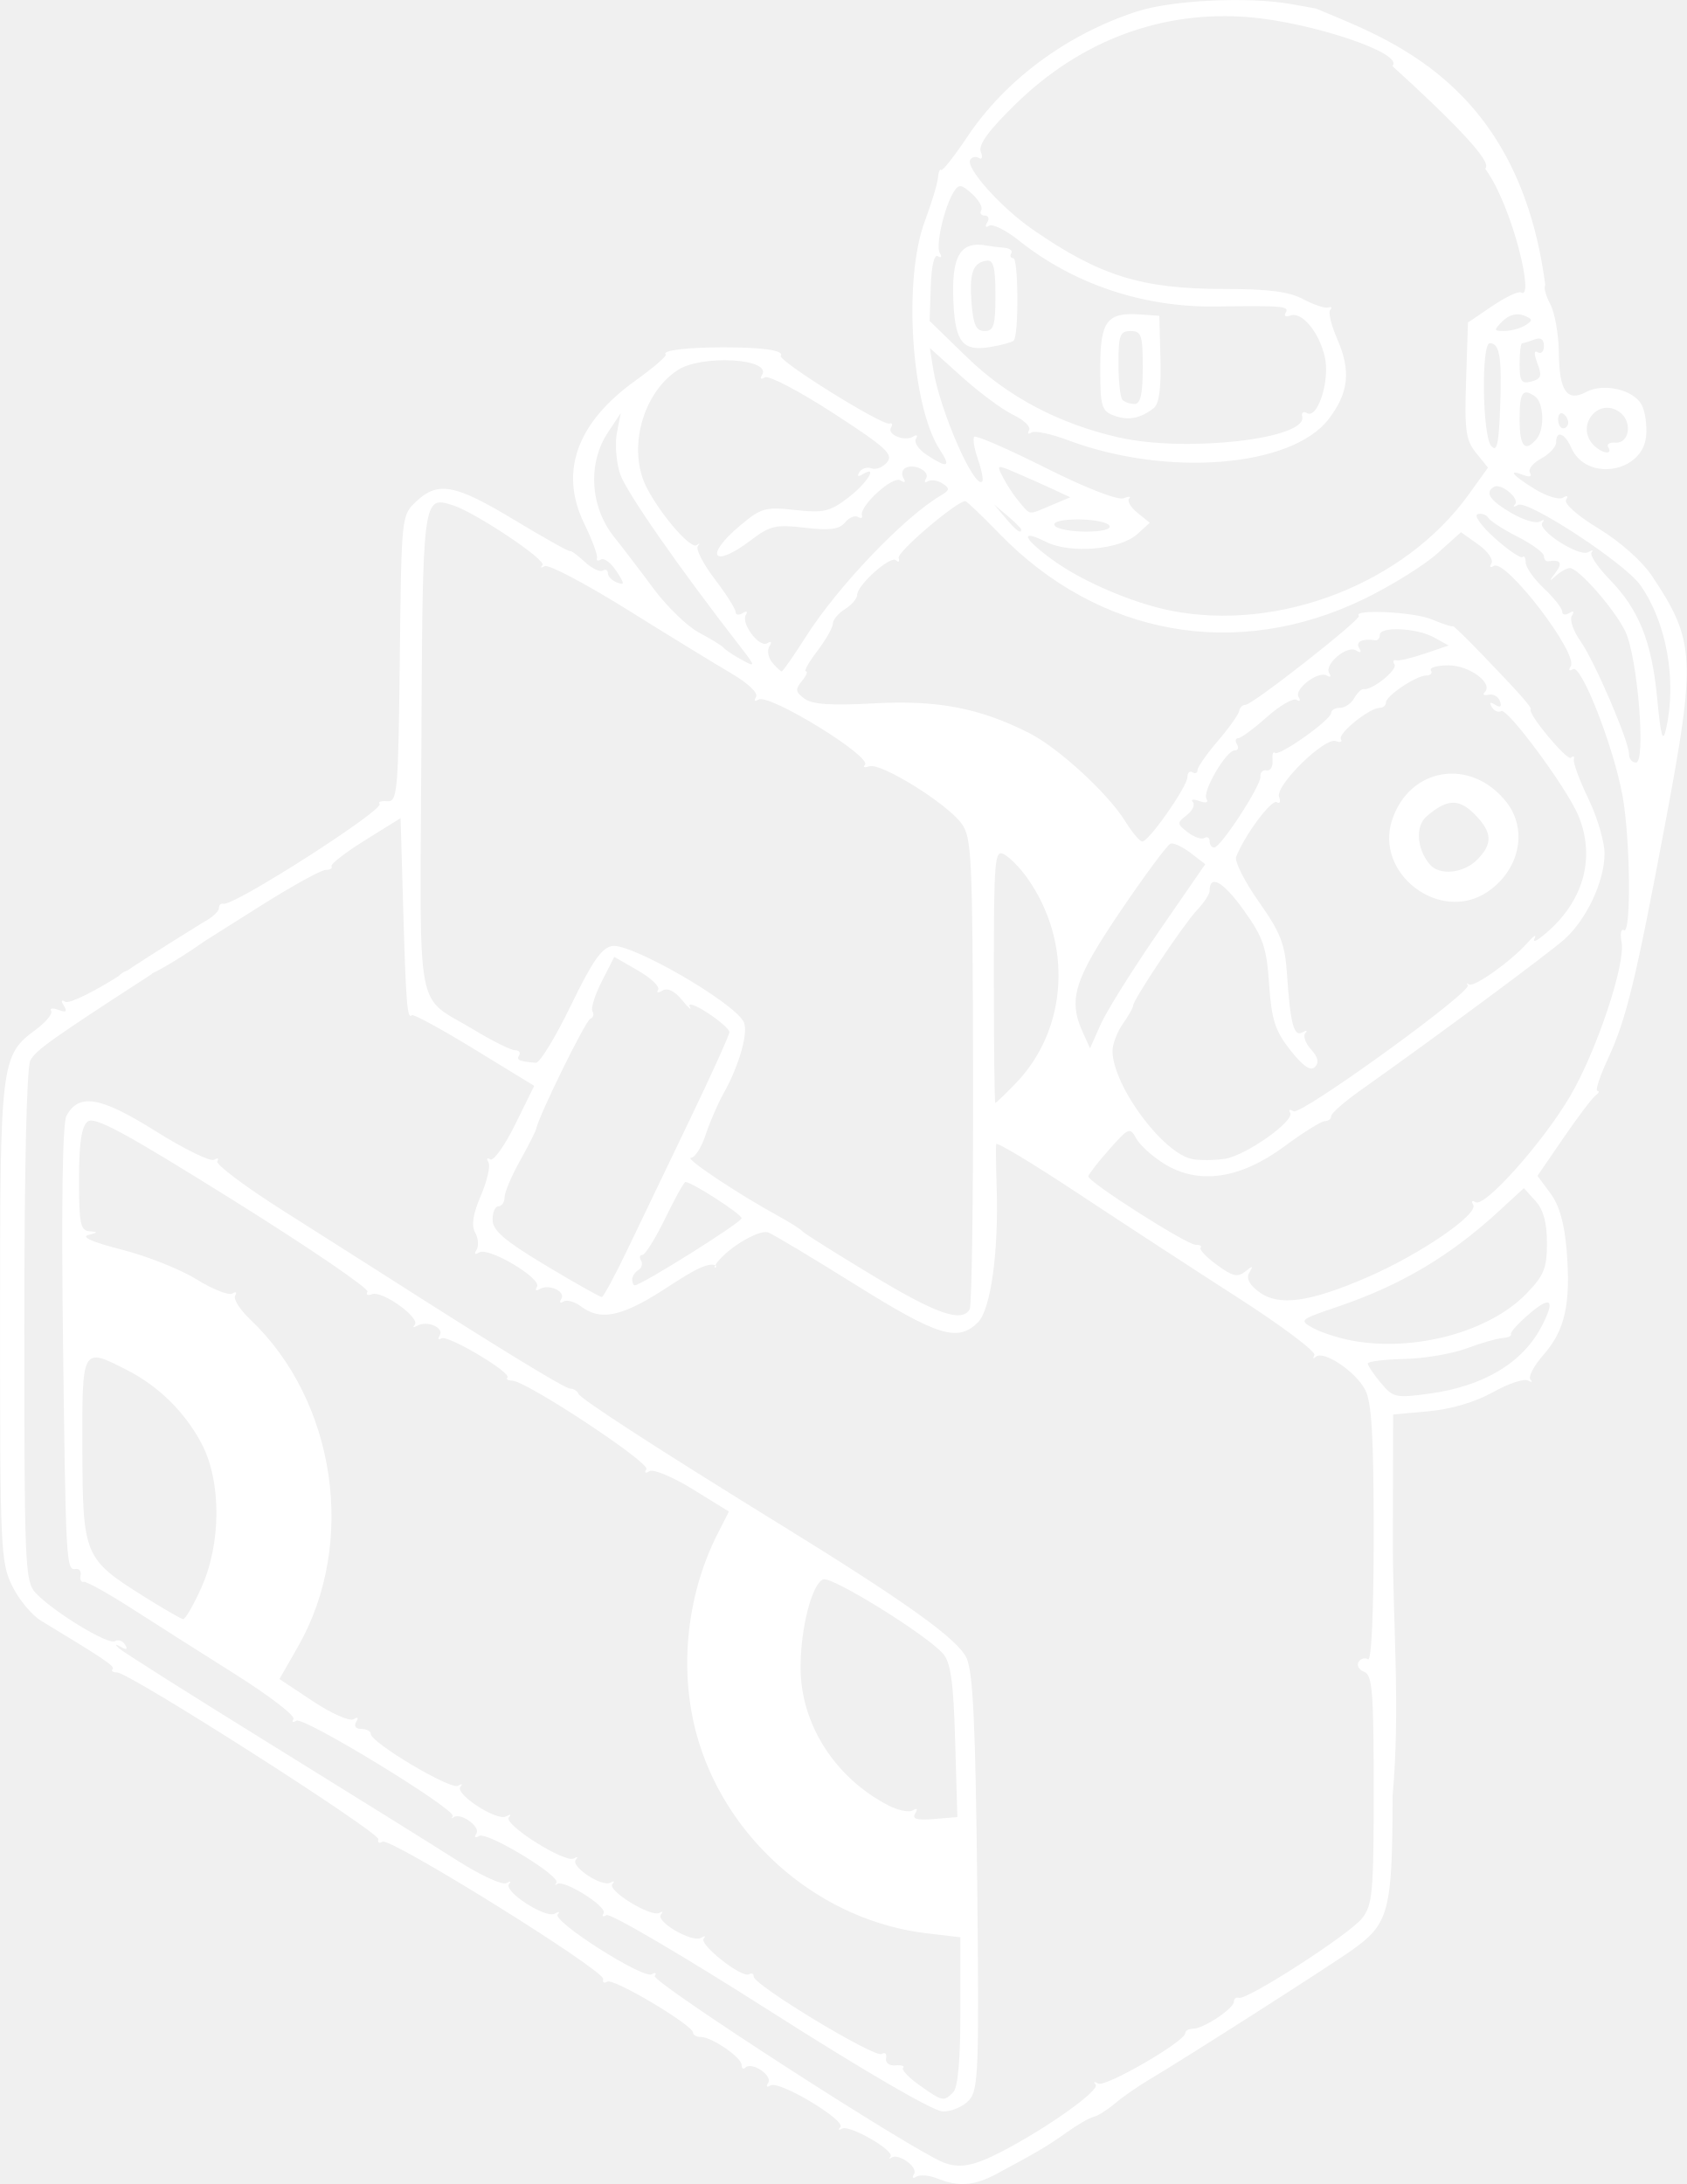
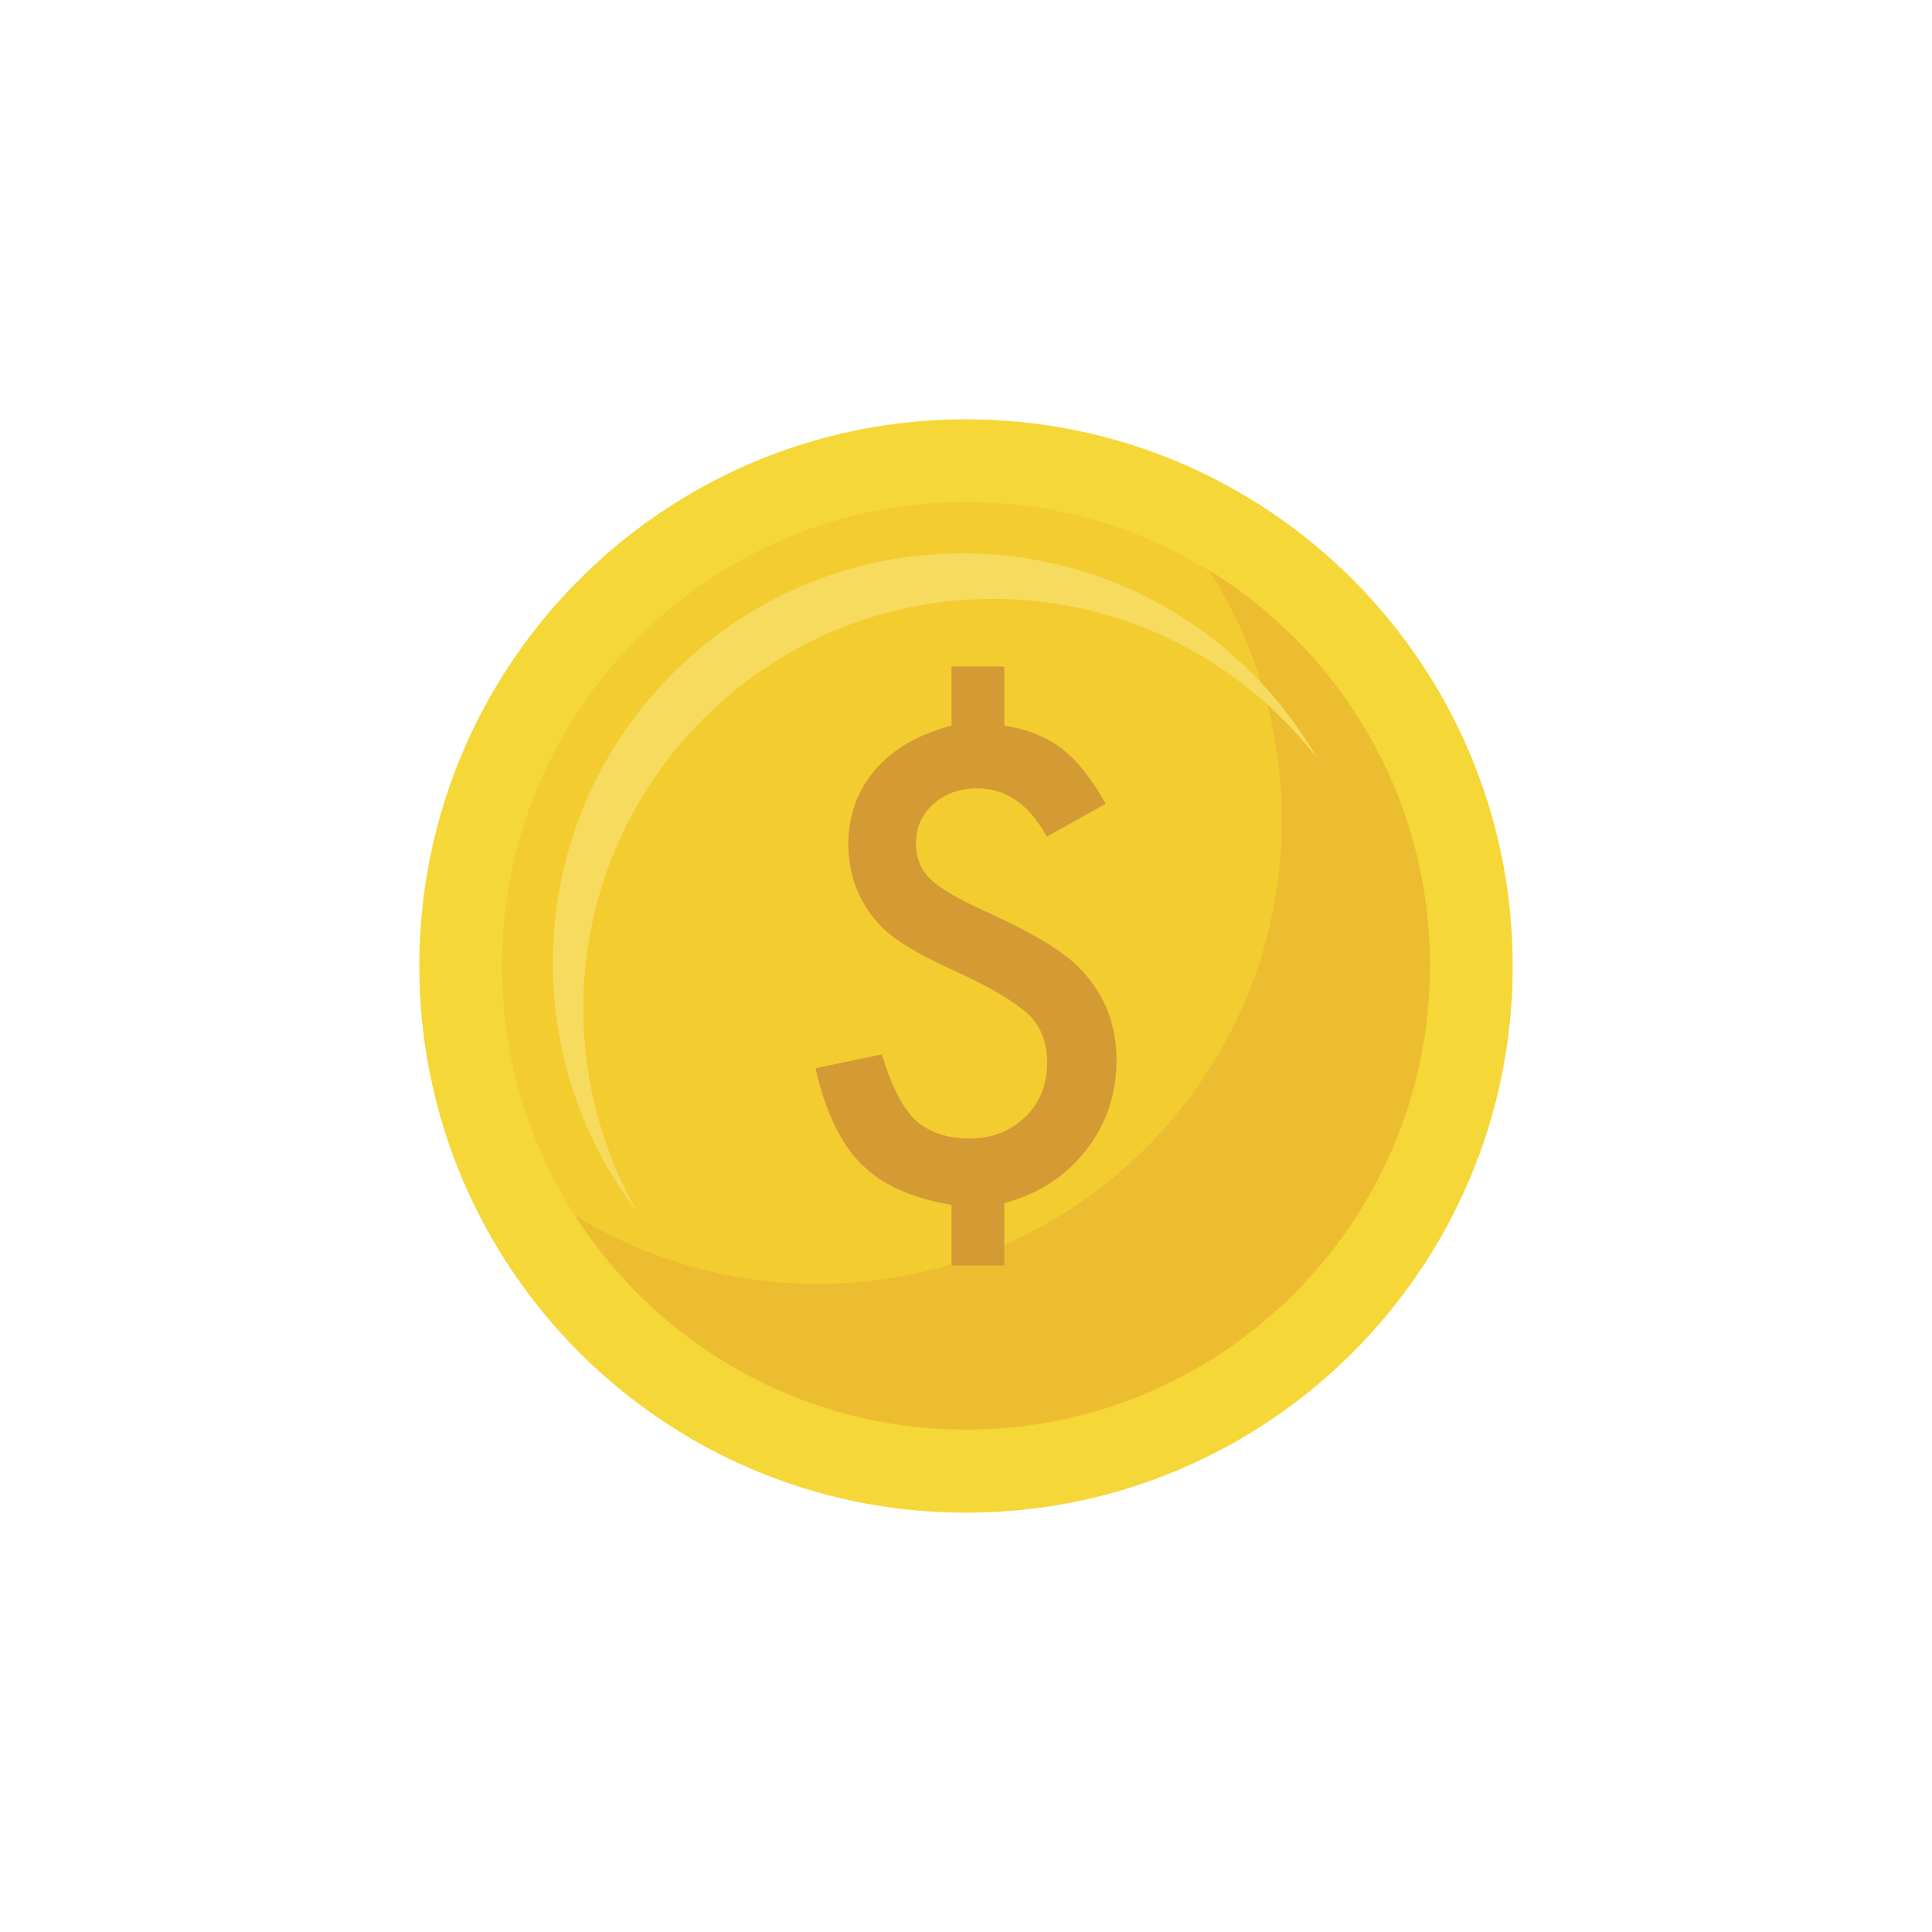
- <svg xmlns="http://www.w3.org/2000/svg" width="73.42mm" height="95.071mm" viewBox="0 0 73.42 95.071" version="1.1" id="svg8">
-   <defs id="defs2" />
-   <g id="layer1" transform="translate(771.443,65.39752)">
-     <g id="g851" transform="translate(145.8092,-105.9017)" style="fill:#007bff">
-       <path id="path846" d="m -873.85,135.122 c 1.7,-0.907 2.243,-1.229 3.055,-1.811 0.445,-0.319 0.963,-0.616 1.151,-0.661 0.188,-0.045 0.604,-0.306 0.924,-0.581 0.32,-0.274 1.007,-0.751 1.526,-1.058 1.51,-0.895 7.66,-4.823 8.75,-5.588 1.66,-1.166 1.799,-1.684 1.81,-6.754 0.345,-3.793 0.006,-7.641 0.011,-11.023 l 0.011,-5.569 1.558,-0.141 c 0.968,-0.088 2.022,-0.401 2.783,-0.826 0.674,-0.377 1.361,-0.607 1.527,-0.512 0.166,0.095 0.215,0.077 0.109,-0.04 -0.106,-0.117 0.156,-0.61 0.582,-1.095 0.927,-1.056 1.181,-2.209 0.995,-4.52 -0.095,-1.182 -0.316,-1.964 -0.704,-2.489 l -0.566,-0.765 1.133,-1.653 c 0.623,-0.909 1.252,-1.74 1.398,-1.847 0.146,-0.107 0.181,-0.196 0.078,-0.198 -0.102,-0.002 0.097,-0.616 0.443,-1.363 0.82,-1.769 1.213,-3.387 2.532,-10.402 1.323,-7.041 1.278,-7.84 -0.594,-10.642 -0.436,-0.652 -1.391,-1.501 -2.329,-2.071 -0.92,-0.559 -1.517,-1.087 -1.415,-1.251 0.105,-0.171 0.051,-0.208 -0.134,-0.093 -0.171,0.105 -0.725,-0.064 -1.232,-0.378 -0.984,-0.608 -1.201,-0.882 -0.481,-0.605 0.266,0.102 0.374,0.062 0.274,-0.101 -0.092,-0.148 0.127,-0.427 0.486,-0.619 0.359,-0.192 0.652,-0.508 0.652,-0.701 0,-0.55 0.376,-0.414 0.665,0.239 0.652,1.477 3.098,1.09 3.254,-0.515 0.045,-0.465 -0.043,-1.08 -0.196,-1.366 -0.352,-0.657 -1.66,-0.959 -2.412,-0.556 -0.84,0.449 -1.175,-0.036 -1.193,-1.728 -0.008,-0.787 -0.177,-1.733 -0.375,-2.103 -0.198,-0.37 -0.294,-0.738 -0.214,-0.818 -1.147,-8.815 -6.861,-10.724 -9.979,-12.041 l -1.058,-0.191 c -1.874,-0.338 -5.214,-0.18 -6.747,0.32 -3.034,0.989 -5.716,2.971 -7.366,5.442 -0.573,0.857 -1.088,1.511 -1.146,1.454 -0.058,-0.058 -0.121,0.097 -0.141,0.345 -0.019,0.248 -0.279,1.105 -0.577,1.906 -0.946,2.541 -0.581,8.035 0.661,9.929 0.498,0.761 0.343,0.823 -0.565,0.228 -0.357,-0.234 -0.573,-0.55 -0.479,-0.702 0.094,-0.153 0.045,-0.199 -0.111,-0.102 -0.377,0.233 -1.16,-0.083 -0.97,-0.391 0.083,-0.134 0.052,-0.212 -0.068,-0.173 -0.312,0.101 -4.861,-2.733 -4.73,-2.946 0.148,-0.239 -0.748,-0.372 -2.5,-0.372 -1.6,0 -2.686,0.134 -2.51,0.31 0.062,0.062 -0.528,0.572 -1.312,1.134 -2.564,1.836 -3.333,3.982 -2.234,6.233 0.342,0.7 0.591,1.371 0.554,1.491 -0.037,0.12 0.041,0.151 0.174,0.068 0.133,-0.082 0.434,0.143 0.669,0.502 0.364,0.556 0.368,0.629 0.029,0.499 -0.219,-0.084 -0.398,-0.266 -0.398,-0.405 0,-0.139 -0.101,-0.189 -0.225,-0.113 -0.123,0.076 -0.478,-0.098 -0.789,-0.387 -0.31,-0.289 -0.596,-0.497 -0.635,-0.462 -0.039,0.035 -1.125,-0.573 -2.412,-1.35 -2.588,-1.564 -3.331,-1.704 -4.283,-0.81 -0.641,0.602 -0.643,0.62 -0.714,6.846 -0.066,5.847 -0.101,6.24 -0.551,6.202 -0.264,-0.022 -0.412,0.029 -0.329,0.112 0.244,0.244 -6.369,4.479 -6.797,4.352 -0.109,-0.032 -0.198,0.057 -0.198,0.197 0,0.141 -0.315,0.421 -0.699,0.622 -8.181,5.074 0.225,0.292 -3.571,2.272 -1.168,0.744 -2.252,1.273 -2.408,1.177 -0.181,-0.112 -0.205,-0.048 -0.067,0.175 0.159,0.257 0.095,0.304 -0.237,0.176 -0.25,-0.096 -0.393,-0.075 -0.318,0.045 0.075,0.121 -0.228,0.488 -0.672,0.817 -1.521,1.125 -1.553,1.383 -1.553,12.756 0,9.808 0.029,10.435 0.525,11.452 0.289,0.592 0.854,1.275 1.257,1.519 2.802,1.695 3.237,1.991 3.117,2.111 -0.074,0.074 0.013,0.139 0.195,0.142 0.55,0.011 11.449,6.971 11.371,7.26 -0.04,0.148 0.043,0.197 0.185,0.109 0.333,-0.206 9.701,5.625 9.604,5.978 -0.04,0.147 0.04,0.197 0.178,0.112 0.267,-0.165 3.731,1.894 3.731,2.218 0,0.105 0.152,0.191 0.339,0.191 0.483,0 1.778,0.89 1.778,1.221 0,0.153 0.075,0.203 0.167,0.111 0.271,-0.271 1.188,0.343 0.99,0.662 -0.105,0.169 -0.06,0.218 0.106,0.115 0.367,-0.227 3.297,1.526 3.035,1.815 -0.108,0.119 -0.076,0.149 0.072,0.065 0.32,-0.181 2.302,0.96 2.111,1.215 -0.072,0.097 -0.057,0.12 0.035,0.053 0.299,-0.22 1.176,0.406 0.99,0.706 -0.103,0.167 -0.06,0.218 0.1,0.118 0.155,-0.096 0.56,-0.062 0.901,0.075 0.949,0.38 1.613,0.328 2.614,-0.207 z m -2.339,-0.485 c -1.43,-0.573 -12.717,-7.865 -12.562,-8.116 0.086,-0.139 0.028,-0.173 -0.13,-0.076 -0.366,0.226 -4.358,-2.317 -4.094,-2.608 0.109,-0.12 0.051,-0.133 -0.129,-0.03 -0.397,0.228 -2.265,-0.987 -1.988,-1.293 0.108,-0.12 0.056,-0.136 -0.117,-0.037 -0.173,0.099 -1.125,-0.338 -2.117,-0.97 -0.991,-0.633 -4.66,-2.918 -8.152,-5.079 -3.493,-2.161 -6.469,-4.044 -6.615,-4.186 -0.173,-0.168 -0.135,-0.183 0.107,-0.045 0.251,0.143 0.309,0.111 0.18,-0.098 -0.105,-0.17 -0.307,-0.239 -0.447,-0.152 -0.286,0.177 -2.692,-1.29 -3.45,-2.104 -0.462,-0.496 -0.491,-1.181 -0.491,-11.607 0,-6.812 0.101,-11.269 0.262,-11.57 0.24,-0.448 0.894,-0.913 5.301,-3.769 -1.672,-1.062 -3.166,2.391 2.306,-1.437 l 2.448,-1.544 c 1.346,-0.849 2.607,-1.544 2.801,-1.544 0.194,0 0.308,-0.072 0.254,-0.16 -0.054,-0.088 0.6,-0.595 1.454,-1.127 l 1.553,-0.967 0.116,4.015 c 0.118,4.081 0.174,4.766 0.376,4.564 0.062,-0.062 1.286,0.604 2.719,1.481 l 2.606,1.594 -0.828,1.679 c -0.455,0.923 -0.943,1.608 -1.084,1.521 -0.141,-0.087 -0.178,-0.032 -0.082,0.123 0.096,0.155 -0.051,0.807 -0.327,1.449 -0.347,0.81 -0.424,1.304 -0.251,1.613 0.137,0.245 0.165,0.582 0.062,0.749 -0.115,0.186 -0.071,0.231 0.114,0.117 0.404,-0.25 2.739,1.135 2.517,1.494 -0.097,0.156 -0.049,0.203 0.108,0.106 0.399,-0.247 1.154,0.092 0.948,0.425 -0.094,0.153 -0.052,0.204 0.095,0.113 0.147,-0.091 0.492,0.006 0.768,0.215 0.825,0.624 1.732,0.451 3.496,-0.669 0.919,-0.583 1.89,-1.281 2.347,-1.131 0.127,0.078 -0.118,0.196 0,0 0.396,-0.657 1.892,-1.58 2.304,-1.422 0.224,0.086 1.94,1.114 3.814,2.285 3.568,2.229 4.444,2.498 5.312,1.629 0.56,-0.56 0.907,-3.056 0.816,-5.881 -0.03,-0.929 -0.04,-1.775 -0.023,-1.881 0.017,-0.105 1.609,0.853 3.537,2.129 1.928,1.276 5.072,3.327 6.986,4.557 1.914,1.23 3.413,2.356 3.331,2.501 -0.082,0.146 -0.054,0.178 0.063,0.073 0.329,-0.298 1.732,0.64 2.146,1.435 0.286,0.548 0.372,2.013 0.372,6.299 0,3.38 -0.097,5.525 -0.246,5.433 -0.135,-0.084 -0.322,-0.03 -0.414,0.119 -0.092,0.149 0.019,0.342 0.246,0.429 0.355,0.136 0.414,0.865 0.414,5.122 0,4.491 -0.048,5.024 -0.507,5.608 -0.544,0.692 -5.006,3.571 -5.364,3.461 -0.118,-0.036 -0.215,0.039 -0.215,0.168 0,0.297 -1.329,1.177 -1.778,1.177 -0.186,0 -0.339,0.086 -0.339,0.191 0,0.359 -3.479,2.373 -3.791,2.195 -0.171,-0.098 -0.221,-0.079 -0.111,0.042 0.216,0.238 -2.085,1.881 -4.093,2.922 -1.219,0.632 -1.839,0.746 -2.536,0.467 z m 1.114,-2.703 c 0.414,-0.458 0.446,-1.286 0.359,-9.459 -0.072,-6.834 -0.181,-9.152 -0.457,-9.781 -0.361,-0.821 -2.636,-2.452 -8.211,-5.887 -5.138,-3.166 -8.604,-5.412 -8.687,-5.627 -0.049,-0.126 -0.213,-0.23 -0.367,-0.23 -0.231,0 -3.285,-1.872 -8.409,-5.153 -0.509,-0.326 -2.314,-1.472 -4.011,-2.546 -1.697,-1.074 -3.018,-2.062 -2.936,-2.195 0.082,-0.133 0.021,-0.163 -0.135,-0.066 -0.157,0.097 -1.304,-0.464 -2.55,-1.246 -2.4,-1.507 -3.344,-1.669 -3.88,-0.666 -0.171,0.319 -0.225,3.801 -0.152,9.691 0.123,9.833 0.138,10.106 0.557,10.034 0.151,-0.026 0.244,0.102 0.208,0.283 -0.036,0.182 0.023,0.306 0.132,0.276 0.109,-0.03 1.032,0.48 2.051,1.134 1.019,0.654 3.064,1.953 4.546,2.887 1.482,0.934 2.624,1.811 2.539,1.949 -0.085,0.138 -0.028,0.172 0.128,0.076 0.316,-0.195 7.001,3.89 6.803,4.157 -0.069,0.093 -0.05,0.114 0.042,0.046 0.299,-0.22 1.176,0.406 0.99,0.706 -0.107,0.174 -0.06,0.217 0.118,0.108 0.338,-0.209 3.577,1.753 3.362,2.036 -0.077,0.101 -0.062,0.126 0.032,0.056 0.286,-0.212 2.2,0.987 2.026,1.269 -0.089,0.145 -0.033,0.183 0.125,0.085 0.158,-0.098 3.361,1.782 7.118,4.176 4.132,2.633 7.103,4.36 7.518,4.37 0.378,0.009 0.891,-0.21 1.141,-0.485 z m -2.156,-0.66 c -0.472,-0.334 -0.791,-0.673 -0.71,-0.754 0.081,-0.081 -0.069,-0.13 -0.333,-0.108 -0.273,0.022 -0.449,-0.112 -0.408,-0.311 0.04,-0.193 -0.048,-0.276 -0.195,-0.185 -0.298,0.184 -5.566,-3.003 -5.566,-3.367 0,-0.126 -0.091,-0.173 -0.203,-0.104 -0.303,0.187 -2.199,-1.304 -1.975,-1.553 0.106,-0.118 0.052,-0.132 -0.122,-0.033 -0.393,0.225 -2.005,-0.723 -1.735,-1.021 0.109,-0.12 0.076,-0.149 -0.072,-0.066 -0.364,0.206 -2.295,-0.981 -2.045,-1.257 0.109,-0.12 0.071,-0.146 -0.083,-0.059 -0.371,0.211 -1.766,-0.712 -1.507,-0.997 0.11,-0.122 0.07,-0.146 -0.09,-0.055 -0.385,0.219 -3.094,-1.497 -2.826,-1.791 0.114,-0.125 0.06,-0.143 -0.119,-0.04 -0.397,0.228 -2.265,-0.987 -1.988,-1.293 0.108,-0.12 0.058,-0.138 -0.113,-0.04 -0.323,0.185 -3.791,-1.88 -3.791,-2.258 0,-0.119 -0.186,-0.216 -0.412,-0.216 -0.244,0 -0.336,-0.124 -0.224,-0.305 0.117,-0.189 0.073,-0.234 -0.116,-0.117 -0.167,0.103 -0.961,-0.248 -1.764,-0.781 l -1.46,-0.969 0.808,-1.413 c 2.57,-4.492 1.661,-10.696 -2.089,-14.248 -0.446,-0.422 -0.737,-0.887 -0.647,-1.033 0.09,-0.146 0.036,-0.186 -0.12,-0.089 -0.156,0.097 -0.859,-0.181 -1.562,-0.617 -0.703,-0.436 -2.169,-1.018 -3.258,-1.294 -1.253,-0.317 -1.787,-0.55 -1.455,-0.634 0.431,-0.109 0.442,-0.138 0.061,-0.164 -0.402,-0.027 -0.463,-0.324 -0.463,-2.247 0,-1.58 0.107,-2.305 0.371,-2.525 0.297,-0.246 1.572,0.442 6.353,3.428 3.29,2.055 5.915,3.844 5.833,3.977 -0.082,0.133 0.009,0.181 0.202,0.106 0.439,-0.169 2.121,1.04 1.855,1.333 -0.107,0.118 -0.057,0.136 0.112,0.04 0.427,-0.244 1.183,0.085 0.974,0.424 -0.094,0.153 -0.061,0.209 0.075,0.125 0.27,-0.167 3.077,1.503 2.872,1.708 -0.069,0.069 0.023,0.129 0.205,0.132 0.617,0.012 6.017,3.575 5.844,3.856 -0.1,0.161 -0.043,0.198 0.135,0.087 0.168,-0.104 1.015,0.249 1.882,0.784 l 1.577,0.973 -0.489,0.961 c -1.408,2.764 -1.716,6.177 -0.819,9.08 1.366,4.424 5.375,7.784 9.924,8.319 l 1.459,0.172 v 3.218 c 0,2.15 -0.105,3.323 -0.318,3.535 -0.411,0.411 -0.452,0.402 -1.466,-0.315 z m -0.186,-11.826 c 0.126,-0.203 0.089,-0.255 -0.098,-0.139 -0.164,0.101 -0.644,0.005 -1.067,-0.214 -2.32,-1.2 -3.811,-3.528 -3.822,-5.969 -0.008,-1.721 0.491,-3.68 0.985,-3.87 0.377,-0.145 4.503,2.414 5.215,3.234 0.338,0.39 0.454,1.223 0.529,3.806 l 0.096,3.307 -1.019,0.084 c -0.749,0.062 -0.966,-0.002 -0.819,-0.239 z m -33.594,-9.462 c -2.577,-1.617 -2.642,-1.773 -2.656,-6.392 -0.014,-4.465 -0.02,-4.453 1.934,-3.456 1.389,0.709 2.539,1.843 3.261,3.218 0.86,1.637 0.853,4.332 -0.016,6.261 -0.344,0.764 -0.701,1.381 -0.792,1.37 -0.091,-0.01 -0.87,-0.46 -1.731,-1 z m 53.864,-9.283 c -0.311,-0.373 -0.567,-0.752 -0.569,-0.842 -0.002,-0.09 0.711,-0.18 1.584,-0.2 0.873,-0.02 2.094,-0.226 2.712,-0.458 0.618,-0.232 1.324,-0.435 1.568,-0.452 0.244,-0.017 0.411,-0.094 0.37,-0.172 -0.04,-0.078 0.326,-0.481 0.813,-0.895 0.942,-0.801 1.123,-0.601 0.515,0.568 -0.821,1.578 -2.52,2.595 -4.872,2.917 -1.47,0.201 -1.587,0.176 -2.121,-0.466 z m -1.234,-1.837 c -0.582,-0.106 -1.35,-0.352 -1.706,-0.547 -0.631,-0.345 -0.604,-0.368 1.058,-0.932 2.75,-0.933 4.896,-2.204 7.025,-4.164 l 1.085,-0.999 0.502,0.555 c 0.347,0.384 0.502,0.949 0.502,1.835 0,1.096 -0.129,1.413 -0.895,2.204 -1.612,1.663 -4.862,2.543 -7.572,2.048 z m -20.902,-2.847 c -1.601,-0.965 -2.97,-1.828 -3.043,-1.917 -0.073,-0.089 -0.549,-0.391 -1.058,-0.67 -1.778,-0.976 -4.099,-2.524 -3.791,-2.529 0.171,-0.003 0.457,-0.452 0.637,-0.998 0.18,-0.546 0.527,-1.349 0.772,-1.786 0.705,-1.258 1.114,-2.725 0.878,-3.147 -0.493,-0.88 -4.876,-3.405 -5.705,-3.288 -0.463,0.066 -0.869,0.647 -1.814,2.598 -0.669,1.382 -1.354,2.502 -1.521,2.487 -0.734,-0.064 -0.857,-0.119 -0.728,-0.326 0.075,-0.121 -0.007,-0.222 -0.183,-0.223 -0.175,-0.001 -0.974,-0.398 -1.774,-0.882 -2.6,-1.572 -2.355,-0.287 -2.299,-12.072 0.054,-11.181 0.053,-11.179 1.362,-10.771 0.971,0.303 4.104,2.392 3.91,2.607 -0.107,0.118 -0.062,0.139 0.098,0.048 0.161,-0.092 1.768,0.754 3.572,1.878 1.804,1.125 3.848,2.378 4.543,2.785 0.742,0.435 1.189,0.86 1.084,1.031 -0.104,0.168 -0.059,0.216 0.107,0.113 0.455,-0.281 4.977,2.498 4.63,2.845 -0.104,0.104 -0.014,0.13 0.2,0.059 0.496,-0.166 3.363,1.613 4.003,2.484 0.451,0.613 0.487,1.397 0.507,10.774 0.011,5.562 -0.055,10.235 -0.148,10.385 -0.36,0.582 -1.438,0.204 -4.238,-1.485 z m 16.829,0.722 c -0.429,-0.325 -0.562,-0.599 -0.412,-0.847 0.18,-0.299 0.146,-0.307 -0.182,-0.041 -0.328,0.266 -0.557,0.212 -1.238,-0.29 -0.459,-0.339 -0.777,-0.674 -0.706,-0.745 0.071,-0.071 -0.028,-0.129 -0.218,-0.129 -0.392,0 -4.686,-2.738 -4.669,-2.977 0.006,-0.085 0.414,-0.61 0.906,-1.167 0.846,-0.957 0.91,-0.984 1.176,-0.487 0.155,0.289 0.707,0.789 1.227,1.11 1.49,0.921 3.301,0.66 5.213,-0.753 0.824,-0.609 1.623,-1.107 1.775,-1.107 0.152,0 0.276,-0.099 0.276,-0.22 0,-0.121 0.566,-0.62 1.257,-1.109 3.201,-2.264 8.21,-5.973 8.897,-6.589 0.961,-0.861 1.74,-2.524 1.744,-3.724 0.002,-0.509 -0.313,-1.581 -0.699,-2.381 -0.386,-0.8 -0.673,-1.574 -0.637,-1.72 0.036,-0.146 -0.02,-0.179 -0.124,-0.075 -0.161,0.161 -1.896,-1.921 -1.756,-2.108 0.06,-0.081 -0.484,-0.695 -2.133,-2.408 -0.691,-0.718 -1.257,-1.265 -1.257,-1.215 0,0.05 -0.416,-0.084 -0.924,-0.296 -0.779,-0.325 -3.459,-0.452 -3.164,-0.149 0.131,0.135 -4.628,3.87 -4.931,3.87 -0.133,0 -0.257,0.119 -0.277,0.265 -0.02,0.146 -0.437,0.733 -0.926,1.304 -0.49,0.572 -0.89,1.144 -0.89,1.272 0,0.128 -0.099,0.171 -0.22,0.096 -0.121,-0.075 -0.22,0.02 -0.22,0.21 0,0.41 -1.676,2.805 -1.964,2.805 -0.109,0 -0.445,-0.4 -0.747,-0.888 -0.743,-1.202 -2.892,-3.178 -4.161,-3.826 -2.141,-1.092 -4.008,-1.452 -6.752,-1.301 -1.878,0.103 -2.7,0.049 -3.042,-0.201 -0.397,-0.29 -0.414,-0.408 -0.115,-0.768 0.194,-0.234 0.273,-0.426 0.175,-0.426 -0.098,0 0.126,-0.398 0.497,-0.885 0.371,-0.487 0.675,-1.021 0.675,-1.188 0,-0.167 0.238,-0.452 0.529,-0.634 0.291,-0.182 0.529,-0.458 0.529,-0.614 0,-0.434 1.465,-1.74 1.694,-1.511 0.111,0.111 0.162,0.063 0.114,-0.108 -0.073,-0.255 2.526,-2.468 2.898,-2.468 0.062,0 0.725,0.632 1.474,1.405 4.337,4.478 10.354,5.552 15.913,2.842 1.164,-0.568 2.584,-1.451 3.155,-1.963 l 1.038,-0.931 0.751,0.535 c 0.413,0.294 0.671,0.663 0.574,0.82 -0.099,0.16 -0.054,0.209 0.103,0.113 0.518,-0.32 3.689,3.816 3.348,4.367 -0.111,0.179 -0.071,0.231 0.098,0.127 0.36,-0.222 1.758,3.349 2.154,5.501 0.342,1.86 0.387,6.062 0.062,5.862 -0.124,-0.077 -0.17,0.154 -0.101,0.514 0.182,0.953 -1.086,4.751 -2.244,6.719 -1.186,2.015 -3.717,4.851 -4.111,4.607 -0.154,-0.095 -0.201,-0.046 -0.105,0.109 0.252,0.407 -2.288,2.151 -4.59,3.151 -2.538,1.103 -3.887,1.286 -4.734,0.643 z m -31.042,-1.151 c -1.792,-1.077 -2.309,-1.519 -2.315,-1.982 -0.005,-0.327 0.111,-0.595 0.256,-0.595 0.146,0 0.265,-0.174 0.265,-0.387 0,-0.213 0.301,-0.926 0.668,-1.584 0.367,-0.658 0.686,-1.287 0.709,-1.398 0.119,-0.585 2.148,-4.713 2.354,-4.789 0.133,-0.049 0.176,-0.194 0.097,-0.322 -0.079,-0.128 0.102,-0.715 0.403,-1.304 l 0.546,-1.071 1.03,0.593 c 0.566,0.326 0.961,0.703 0.878,0.838 -0.087,0.14 -0.005,0.155 0.19,0.035 0.219,-0.135 0.528,0.017 0.858,0.422 0.284,0.348 0.433,0.475 0.332,0.281 -0.101,-0.194 0.244,-0.075 0.768,0.265 0.523,0.339 0.953,0.716 0.955,0.838 0.002,0.121 -0.779,1.848 -1.735,3.836 -0.956,1.989 -2.176,4.531 -2.712,5.65 -0.536,1.119 -1.033,2.04 -1.106,2.048 -0.073,0.007 -1.17,-0.611 -2.439,-1.373 z m 3.762,0.614 c 0,-0.137 0.121,-0.324 0.269,-0.415 0.148,-0.091 0.2,-0.277 0.117,-0.412 -0.084,-0.135 -0.056,-0.247 0.062,-0.247 0.118,-2.7e-4 0.562,-0.715 0.988,-1.587 0.426,-0.873 0.821,-1.587 0.879,-1.587 0.279,0 2.448,1.399 2.448,1.579 0,0.181 -4.362,2.919 -4.65,2.919 -0.062,0 -0.112,-0.112 -0.112,-0.249 z m 24.397,-5.241 c -1.275,-0.222 -3.472,-3.184 -3.489,-4.703 -0.003,-0.295 0.2,-0.831 0.452,-1.191 0.252,-0.36 0.452,-0.714 0.445,-0.786 -0.022,-0.224 2.191,-3.537 2.777,-4.156 0.304,-0.321 0.553,-0.701 0.553,-0.844 0,-0.737 0.584,-0.41 1.47,0.822 0.863,1.202 1.007,1.617 1.12,3.241 0.108,1.558 0.259,2.028 0.923,2.872 0.55,0.699 0.878,0.925 1.069,0.734 0.191,-0.191 0.139,-0.426 -0.169,-0.766 -0.244,-0.27 -0.355,-0.589 -0.245,-0.71 0.109,-0.121 0.054,-0.136 -0.124,-0.034 -0.378,0.217 -0.531,-0.357 -0.678,-2.56 -0.086,-1.29 -0.281,-1.787 -1.226,-3.126 -0.618,-0.876 -1.061,-1.754 -0.985,-1.952 0.353,-0.92 1.538,-2.519 1.764,-2.38 0.139,0.086 0.186,-0.017 0.105,-0.228 -0.186,-0.484 1.987,-2.618 2.475,-2.431 0.193,0.074 0.29,0.036 0.216,-0.085 -0.148,-0.24 1.24,-1.362 1.685,-1.362 0.151,0 0.275,-0.105 0.275,-0.234 0,-0.293 1.326,-1.177 1.766,-1.177 0.18,0 0.266,-0.099 0.191,-0.22 -0.075,-0.121 0.269,-0.22 0.764,-0.22 0.91,0 1.965,0.781 1.579,1.168 -0.109,0.109 -0.035,0.159 0.165,0.111 0.2,-0.049 0.424,0.077 0.497,0.279 0.09,0.247 0.022,0.298 -0.206,0.158 -0.224,-0.139 -0.275,-0.105 -0.148,0.1 0.105,0.17 0.289,0.25 0.407,0.176 0.264,-0.163 2.857,3.344 3.356,4.538 0.735,1.759 0.28,3.591 -1.236,4.979 -0.477,0.437 -0.779,0.615 -0.671,0.397 0.108,-0.218 -0.022,-0.148 -0.29,0.157 -0.702,0.801 -2.355,1.979 -2.56,1.826 -0.096,-0.072 -0.119,-0.055 -0.051,0.037 0.204,0.277 -7.27,5.683 -7.587,5.487 -0.161,-0.099 -0.227,-0.073 -0.146,0.059 0.217,0.355 -1.925,1.868 -2.843,2.009 -0.437,0.067 -1.067,0.074 -1.4,0.016 z m 12.8,-11.615 c 1.422,-0.932 1.812,-2.714 0.86,-3.925 -1.536,-1.953 -4.216,-1.535 -4.979,0.776 -0.769,2.33 2.064,4.496 4.119,3.149 z m -2.483,-1.219 c -0.568,-0.684 -0.631,-1.66 -0.135,-2.087 0.884,-0.761 1.398,-0.786 2.08,-0.104 0.785,0.785 0.815,1.296 0.118,1.994 -0.597,0.597 -1.648,0.697 -2.063,0.197 z m -18.971,4.856 c 0,-5.098 0.035,-5.512 0.445,-5.292 0.245,0.131 0.694,0.588 0.999,1.017 1.998,2.806 1.792,6.582 -0.487,8.946 -0.456,0.473 -0.858,0.86 -0.893,0.86 -0.035,1e-5 -0.064,-2.489 -0.064,-5.53 z m 3.879,2.475 c -0.658,-1.445 -0.398,-2.291 1.632,-5.292 1.067,-1.577 2.049,-2.901 2.183,-2.942 0.134,-0.041 0.528,0.144 0.876,0.411 l 0.632,0.486 -2.037,2.953 c -1.12,1.624 -2.249,3.426 -2.508,4.006 l -0.471,1.053 z m 5.514,-8.337 c 0,-0.154 -0.102,-0.217 -0.226,-0.141 -0.124,0.077 -0.452,-0.035 -0.728,-0.249 -0.474,-0.367 -0.476,-0.408 -0.043,-0.745 0.252,-0.196 0.371,-0.453 0.265,-0.571 -0.107,-0.118 0.02,-0.137 0.282,-0.043 0.289,0.104 0.412,0.067 0.312,-0.095 -0.194,-0.314 0.856,-2.109 1.233,-2.109 0.142,0 0.185,-0.119 0.095,-0.265 -0.09,-0.146 -0.067,-0.265 0.051,-0.265 0.118,-1.2e-4 0.678,-0.413 1.245,-0.918 0.567,-0.505 1.151,-0.843 1.298,-0.753 0.147,0.091 0.187,0.036 0.089,-0.122 -0.215,-0.347 0.867,-1.162 1.238,-0.933 0.144,0.089 0.187,0.041 0.095,-0.108 -0.234,-0.379 0.774,-1.231 1.168,-0.987 0.206,0.127 0.254,0.088 0.133,-0.106 -0.169,-0.273 0.148,-0.424 0.702,-0.337 0.109,0.017 0.198,-0.088 0.198,-0.233 0,-0.381 1.607,-0.308 2.357,0.107 l 0.637,0.353 -1.034,0.353 c -0.569,0.194 -1.132,0.326 -1.252,0.292 -0.12,-0.033 -0.151,0.048 -0.068,0.181 0.144,0.233 -0.977,1.132 -1.341,1.074 -0.098,-0.015 -0.283,0.161 -0.413,0.393 -0.129,0.231 -0.408,0.421 -0.619,0.421 -0.211,0 -0.384,0.099 -0.384,0.22 0,0.301 -2.276,1.914 -2.452,1.738 -0.078,-0.078 -0.123,0.075 -0.101,0.34 0.022,0.264 -0.095,0.456 -0.26,0.425 -0.165,-0.031 -0.284,0.088 -0.265,0.265 0.041,0.376 -1.725,3.087 -2.015,3.094 -0.109,0.003 -0.198,-0.121 -0.198,-0.275 z m 18.256,-3.784 c 0,-0.568 -1.507,-4.075 -2.123,-4.939 -0.306,-0.43 -0.471,-0.92 -0.367,-1.089 0.118,-0.191 0.074,-0.236 -0.116,-0.118 -0.168,0.104 -0.305,0.073 -0.305,-0.069 0,-0.142 -0.357,-0.595 -0.794,-1.007 -0.437,-0.412 -0.794,-0.918 -0.794,-1.125 0,-0.207 -0.061,-0.315 -0.136,-0.24 -0.075,0.075 -0.614,-0.291 -1.199,-0.813 -0.585,-0.522 -0.927,-0.994 -0.76,-1.05 0.167,-0.056 0.379,0.016 0.471,0.16 0.092,0.144 0.674,0.518 1.292,0.831 0.618,0.314 1.124,0.687 1.124,0.829 0,0.143 0.089,0.245 0.198,0.228 0.531,-0.084 0.629,0.073 0.31,0.494 -0.298,0.394 -0.295,0.414 0.021,0.132 0.204,-0.182 0.474,-0.331 0.6,-0.331 0.381,0 1.967,1.812 2.419,2.765 0.534,1.125 0.903,5.702 0.461,5.702 -0.167,0 -0.304,-0.162 -0.304,-0.36 z m 1.227,-2.418 c -0.238,-2.495 -0.791,-3.875 -2.085,-5.206 -0.52,-0.535 -0.867,-1.06 -0.771,-1.167 0.096,-0.107 0.028,-0.11 -0.152,-0.007 -0.397,0.228 -2.265,-0.987 -1.988,-1.293 0.108,-0.12 0.057,-0.137 -0.113,-0.04 -0.171,0.098 -0.736,-0.073 -1.257,-0.381 -0.927,-0.547 -1.147,-0.88 -0.745,-1.128 0.301,-0.186 1.144,0.508 0.919,0.757 -0.107,0.118 -0.048,0.13 0.131,0.028 0.418,-0.24 4.64,2.525 5.32,3.485 1.148,1.62 1.603,4.161 1.123,6.275 -0.14,0.618 -0.225,0.325 -0.383,-1.323 z m -38.523,-1.576 c -0.176,-0.212 -0.232,-0.528 -0.124,-0.702 0.12,-0.193 0.084,-0.248 -0.091,-0.139 -0.347,0.215 -1.162,-0.867 -0.933,-1.238 0.091,-0.147 0.028,-0.179 -0.143,-0.073 -0.168,0.104 -0.305,0.08 -0.305,-0.053 0,-0.133 -0.411,-0.781 -0.914,-1.439 -0.503,-0.658 -0.83,-1.3 -0.728,-1.427 0.102,-0.127 0.081,-0.145 -0.048,-0.04 -0.248,0.201 -1.549,-1.291 -2.173,-2.492 -0.854,-1.645 -0.207,-4.111 1.345,-5.128 1.044,-0.684 4.116,-0.505 3.671,0.214 -0.104,0.168 -0.054,0.21 0.12,0.103 0.163,-0.101 1.503,0.599 2.977,1.555 2.288,1.485 2.631,1.797 2.347,2.139 -0.183,0.22 -0.488,0.341 -0.678,0.268 -0.19,-0.073 -0.428,-5.3e-4 -0.528,0.161 -0.11,0.178 -0.061,0.219 0.124,0.105 0.717,-0.443 0.226,0.369 -0.608,1.005 -0.807,0.615 -1.077,0.678 -2.315,0.541 -1.295,-0.144 -1.478,-0.092 -2.394,0.677 -1.601,1.343 -1.174,1.893 0.486,0.626 0.814,-0.621 1.069,-0.679 2.332,-0.531 1.085,0.127 1.495,0.074 1.744,-0.226 0.179,-0.216 0.434,-0.326 0.567,-0.244 0.133,0.082 0.211,0.051 0.175,-0.069 -0.121,-0.399 1.335,-1.73 1.668,-1.524 0.195,0.121 0.25,0.086 0.142,-0.09 -0.098,-0.158 -0.067,-0.355 0.068,-0.439 0.372,-0.23 1.107,0.132 0.912,0.448 -0.094,0.153 -0.058,0.208 0.08,0.122 0.139,-0.086 0.425,-0.042 0.636,0.096 0.328,0.215 0.317,0.292 -0.076,0.523 -1.601,0.944 -4.471,3.946 -5.864,6.135 -0.532,0.837 -1.009,1.521 -1.06,1.521 -0.051,0 -0.236,-0.173 -0.412,-0.385 z m -1.465,-0.195 c -0.291,-0.165 -0.589,-0.371 -0.661,-0.458 -0.073,-0.087 -0.549,-0.378 -1.058,-0.648 -0.509,-0.27 -1.402,-1.133 -1.984,-1.919 -0.582,-0.786 -1.35,-1.792 -1.707,-2.237 -1.056,-1.317 -1.171,-3.215 -0.275,-4.563 l 0.558,-0.84 -0.169,0.859 c -0.093,0.472 -0.03,1.278 0.139,1.79 0.254,0.77 2.549,4.066 5.295,7.603 0.629,0.81 0.619,0.84 -0.137,0.411 z m 18.785,-2.07 c -1.625,-0.325 -3.791,-1.252 -5.066,-2.168 -1.336,-0.96 -1.52,-1.41 -0.334,-0.818 1.055,0.527 3.217,0.343 3.968,-0.338 l 0.547,-0.495 -0.539,-0.436 c -0.296,-0.24 -0.458,-0.517 -0.36,-0.615 0.099,-0.099 -0.012,-0.106 -0.246,-0.016 -0.251,0.096 -1.646,-0.449 -3.393,-1.325 -1.632,-0.819 -3.029,-1.428 -3.103,-1.353 -0.074,0.074 -0.002,0.518 0.161,0.985 0.163,0.468 0.246,0.901 0.184,0.963 -0.345,0.345 -1.846,-3.099 -2.131,-4.887 l -0.146,-0.922 1.392,1.253 c 0.766,0.689 1.774,1.435 2.24,1.658 0.467,0.223 0.776,0.523 0.687,0.667 -0.089,0.144 -0.043,0.188 0.103,0.099 0.145,-0.09 0.848,0.056 1.562,0.325 4.33,1.63 9.771,1.192 11.378,-0.915 0.871,-1.142 0.973,-2.096 0.372,-3.475 -0.265,-0.607 -0.403,-1.183 -0.307,-1.279 0.096,-0.096 0.056,-0.14 -0.09,-0.098 -0.146,0.042 -0.637,-0.122 -1.092,-0.365 -0.612,-0.326 -1.509,-0.442 -3.44,-0.442 -3.598,-7.9e-4 -5.408,-0.565 -8.346,-2.6 -1.372,-0.951 -2.916,-2.679 -2.702,-3.025 0.076,-0.123 0.248,-0.156 0.381,-0.073 0.134,0.083 0.169,-0.043 0.078,-0.28 -0.115,-0.3 0.347,-0.93 1.527,-2.081 2.838,-2.769 6.377,-4.084 10.154,-3.772 2.664,0.22 6.791,1.569 6.234,2.126 5.27,4.792 3.829,4.297 4.084,4.529 1.162,1.647 2.115,5.696 1.52,5.329 -0.111,-0.068 -0.676,0.198 -1.257,0.592 l -1.056,0.716 -0.082,2.519 c -0.071,2.181 -0.013,2.604 0.436,3.158 l 0.518,0.639 -0.832,1.159 c -2.786,3.881 -8.261,6.012 -13.003,5.063 z m -7.169,-4.03 -0.504,-0.595 0.595,0.504 c 0.327,0.277 0.595,0.545 0.595,0.595 0,0.212 -0.213,0.055 -0.687,-0.504 z m 2.142,0.331 c -0.1,-0.161 0.301,-0.265 1.027,-0.265 0.655,0 1.264,0.119 1.354,0.265 0.1,0.161 -0.301,0.265 -1.027,0.265 -0.655,0 -1.264,-0.119 -1.354,-0.265 z m -1.512,-0.992 c -0.222,-0.255 -0.545,-0.735 -0.717,-1.068 -0.311,-0.601 -0.308,-0.603 0.561,-0.231 0.481,0.205 1.206,0.528 1.611,0.718 l 0.737,0.344 -0.833,0.35 c -1.018,0.428 -0.877,0.44 -1.359,-0.113 z m 20.511,-2.48 c -0.382,-0.463 -0.434,-4.465 -0.058,-4.465 0.433,0 0.533,0.618 0.452,2.778 -0.062,1.649 -0.142,1.992 -0.394,1.687 z m 4.47,-0.02 c -0.829,-0.829 0.19,-2.128 1.13,-1.441 0.567,0.414 0.423,1.375 -0.198,1.325 -0.248,-0.02 -0.385,0.069 -0.305,0.198 0.215,0.347 -0.259,0.285 -0.627,-0.083 z m -20.656,-0.338 c -2.632,-0.597 -4.86,-1.775 -6.649,-3.515 l -1.605,-1.56 0.049,-1.491 c 0.03,-0.917 0.151,-1.428 0.314,-1.327 0.148,0.091 0.183,0.031 0.08,-0.136 -0.196,-0.317 0.198,-2.032 0.616,-2.682 0.213,-0.331 0.325,-0.317 0.788,0.102 0.296,0.268 0.475,0.591 0.397,0.717 -0.078,0.126 -0.009,0.229 0.154,0.229 0.163,0 0.211,0.137 0.107,0.305 -0.109,0.177 -0.073,0.234 0.085,0.136 0.151,-0.093 0.735,0.198 1.298,0.647 2.378,1.897 5.414,2.914 8.564,2.87 2.935,-0.041 3.222,-0.016 3.045,0.271 -0.089,0.144 7.9e-4,0.199 0.2,0.123 0.501,-0.192 1.26,0.721 1.506,1.81 0.23,1.018 -0.318,2.722 -0.783,2.434 -0.152,-0.094 -0.243,-0.019 -0.203,0.166 0.208,0.962 -5.063,1.558 -7.962,0.9 z m 1.499,-1.281 c 0.234,-0.181 0.328,-0.867 0.294,-2.142 l -0.05,-1.875 -0.789,-0.058 c -1.495,-0.11 -1.782,0.265 -1.782,2.325 0,1.678 0.056,1.872 0.595,2.073 0.619,0.23 1.147,0.132 1.733,-0.322 z m -1.358,-0.357 c -0.097,-0.097 -0.176,-0.811 -0.176,-1.587 0,-1.235 0.066,-1.411 0.529,-1.411 0.47,0 0.529,0.176 0.529,1.587 0,1.147 -0.098,1.587 -0.353,1.587 -0.194,0 -0.432,-0.079 -0.529,-0.176 z m -4.737,-2.583 c 0.228,-0.228 0.21,-3.59 -0.019,-3.59 -0.118,10e-6 -0.156,-0.094 -0.085,-0.21 0.071,-0.115 -0.072,-0.225 -0.318,-0.243 -0.246,-0.018 -0.565,-0.057 -0.709,-0.086 -1.197,-0.24 -1.597,0.435 -1.49,2.515 0.087,1.69 0.417,2.087 1.579,1.898 0.498,-0.081 0.966,-0.208 1.041,-0.283 z m -1.833,-1.626 c -0.105,-1.315 0.053,-1.764 0.652,-1.852 0.302,-0.044 0.387,0.285 0.387,1.503 0,1.319 -0.073,1.56 -0.471,1.56 -0.369,0 -0.492,-0.262 -0.568,-1.21 z m 23.855,5.047 c 0,-1.176 0.132,-1.368 0.674,-0.988 0.378,0.265 0.424,1.415 0.075,1.836 -0.516,0.622 -0.749,0.359 -0.749,-0.848 z m 1.676,0.012 c 0,-0.212 0.099,-0.324 0.22,-0.249 0.121,0.075 0.22,0.248 0.22,0.385 0,0.137 -0.099,0.249 -0.22,0.249 -0.121,0 -0.22,-0.173 -0.22,-0.385 z m -1.676,-2.418 c 0,-0.496 0.05,-0.901 0.111,-0.901 0.061,0 0.299,-0.072 0.529,-0.161 0.278,-0.107 0.419,-0.013 0.419,0.28 0,0.242 -0.119,0.367 -0.264,0.278 -0.173,-0.107 -0.179,0.06 -0.017,0.487 0.205,0.538 0.159,0.673 -0.265,0.784 -0.433,0.113 -0.513,-0.006 -0.513,-0.767 z m -0.739,-1.863 c 0.267,-0.267 0.616,-0.363 0.909,-0.25 0.405,0.155 0.418,0.22 0.087,0.429 -0.214,0.135 -0.623,0.248 -0.909,0.25 -0.481,0.004 -0.488,-0.028 -0.087,-0.429 z" style="fill:#ffffff;stroke-width:0.265" />
+ <svg xmlns="http://www.w3.org/2000/svg" viewBox="0 0 1496 1496" height="1496" width="1496" xml:space="preserve" id="svg2" version="1.1">
+   <defs id="defs6" />
+   <g transform="matrix(1.333333,0,0,-1.333333,0,1496)" id="g10">
+     <g transform="scale(0.1)" id="g12">
+       <path id="path14" style="fill:#ffffff;fill-opacity:1;fill-rule:nonzero;stroke:none" d="M 11220,0 H 0 V 11220 H 11220 V 0" />
+       <path id="path16" style="fill:#f6d738;fill-opacity:1;fill-rule:nonzero;stroke:none" d="m 2435,5610 c 0,1753.51 1421.49,3175 3175,3175 1753.51,0 3175,-1421.49 3175,-3175 0,-1753.51 -1421.49,-3175 -3175,-3175 -1753.51,0 -3175,1421.49 -3175,3175" />
+       <path id="path18" style="fill:#f3cc30;fill-opacity:1;fill-rule:nonzero;stroke:none" d="m 2915.42,5610 c 0,1488.17 1206.41,2694.58 2694.58,2694.58 1488.17,0 2694.58,-1206.41 2694.58,-2694.58 0,-1488.17 -1206.41,-2694.58 -2694.58,-2694.58 -1488.17,0 -2694.58,1206.41 -2694.58,2694.58" />
+       <path id="path20" style="fill:#edbd31;fill-opacity:1;fill-rule:nonzero;stroke:none" d="m 7019.78,7909.83 c 268.34,-418.92 423.92,-917 423.92,-1451.42 0,-1488.18 -1206.41,-2694.58 -2694.58,-2694.58 -516.84,0 -999.63,145.63 -1409.77,397.92 C 3818.24,3414.12 4656.25,2918.6 5610,2918.6 c 1488.17,0 2694.58,1206.4 2694.58,2694.58 0,971.33 -514.02,1822.5 -1284.8,2296.65" />
+       <path id="path22" style="fill:#f7db5e;fill-opacity:1;fill-rule:nonzero;stroke:none" d="m 3387.44,5363.45 c 0,1313.67 1064.94,2378.61 2378.61,2378.61 767.87,0 1450.62,-363.94 1885.51,-928.64 -410.73,713.05 -1180.57,1193.09 -2062.56,1193.09 -1313.67,0 -2378.61,-1064.94 -2378.61,-2378.61 0,-545.82 183.98,-1048.58 493.12,-1449.98 -201.05,349.01 -316.07,753.83 -316.07,1185.53" />
+       <path id="path24" style="fill:#d49a34;fill-opacity:1;fill-rule:nonzero;stroke:none" d="M 5832.43,7349.18 V 7005.9 c 137.76,-22.19 250.46,-67.74 338.03,-136.62 87.58,-68.9 171.04,-174.57 250.46,-317 l -341.53,-190.92 c -102.76,186.8 -237.05,280.24 -402.83,280.24 -102.77,0 -188.02,-30.37 -255.71,-91.08 -67.73,-60.72 -101.58,-136.61 -101.58,-227.68 0,-82.93 27.42,-151.8 82.31,-206.68 53.69,-53.71 162.28,-117.35 325.76,-190.9 141.26,-64.23 258.04,-124.66 350.29,-181.28 92.22,-56.64 161.71,-111.21 208.42,-163.76 131.94,-142.47 197.92,-314.67 197.92,-516.67 0,-198.51 -59.55,-373.66 -178.65,-525.43 -117.95,-150.62 -275.58,-252.21 -472.89,-304.76 v -362.54 h -306.5 v 352.05 c -228.86,37.38 -403.43,116.16 -523.68,236.43 -120.27,120.26 -209.03,305.91 -266.22,556.96 l 385.32,80.58 c 52.54,-177.51 116.74,-304.19 192.66,-380.07 79.39,-72.41 185.04,-108.6 317.01,-108.6 128.42,0 235.84,41.44 322.26,124.35 85.23,81.72 127.86,187.42 127.86,317.03 0,115.58 -35.63,208.41 -106.84,278.47 -36.21,33.85 -89.62,72.07 -160.27,114.71 -70.64,42.62 -160.85,89.02 -270.59,139.24 -226.53,101.58 -375.41,194.99 -446.61,280.23 -113.27,127.26 -169.89,279.64 -169.89,457.13 0,84.08 13.41,162.29 40.28,234.7 26.85,72.38 65.68,138.05 116.47,197.04 50.79,58.94 113.55,110.03 188.29,153.25 74.71,43.17 159.38,77.06 253.95,101.58 v 343.28 h 306.5" />
    </g>
  </g>
</svg>
